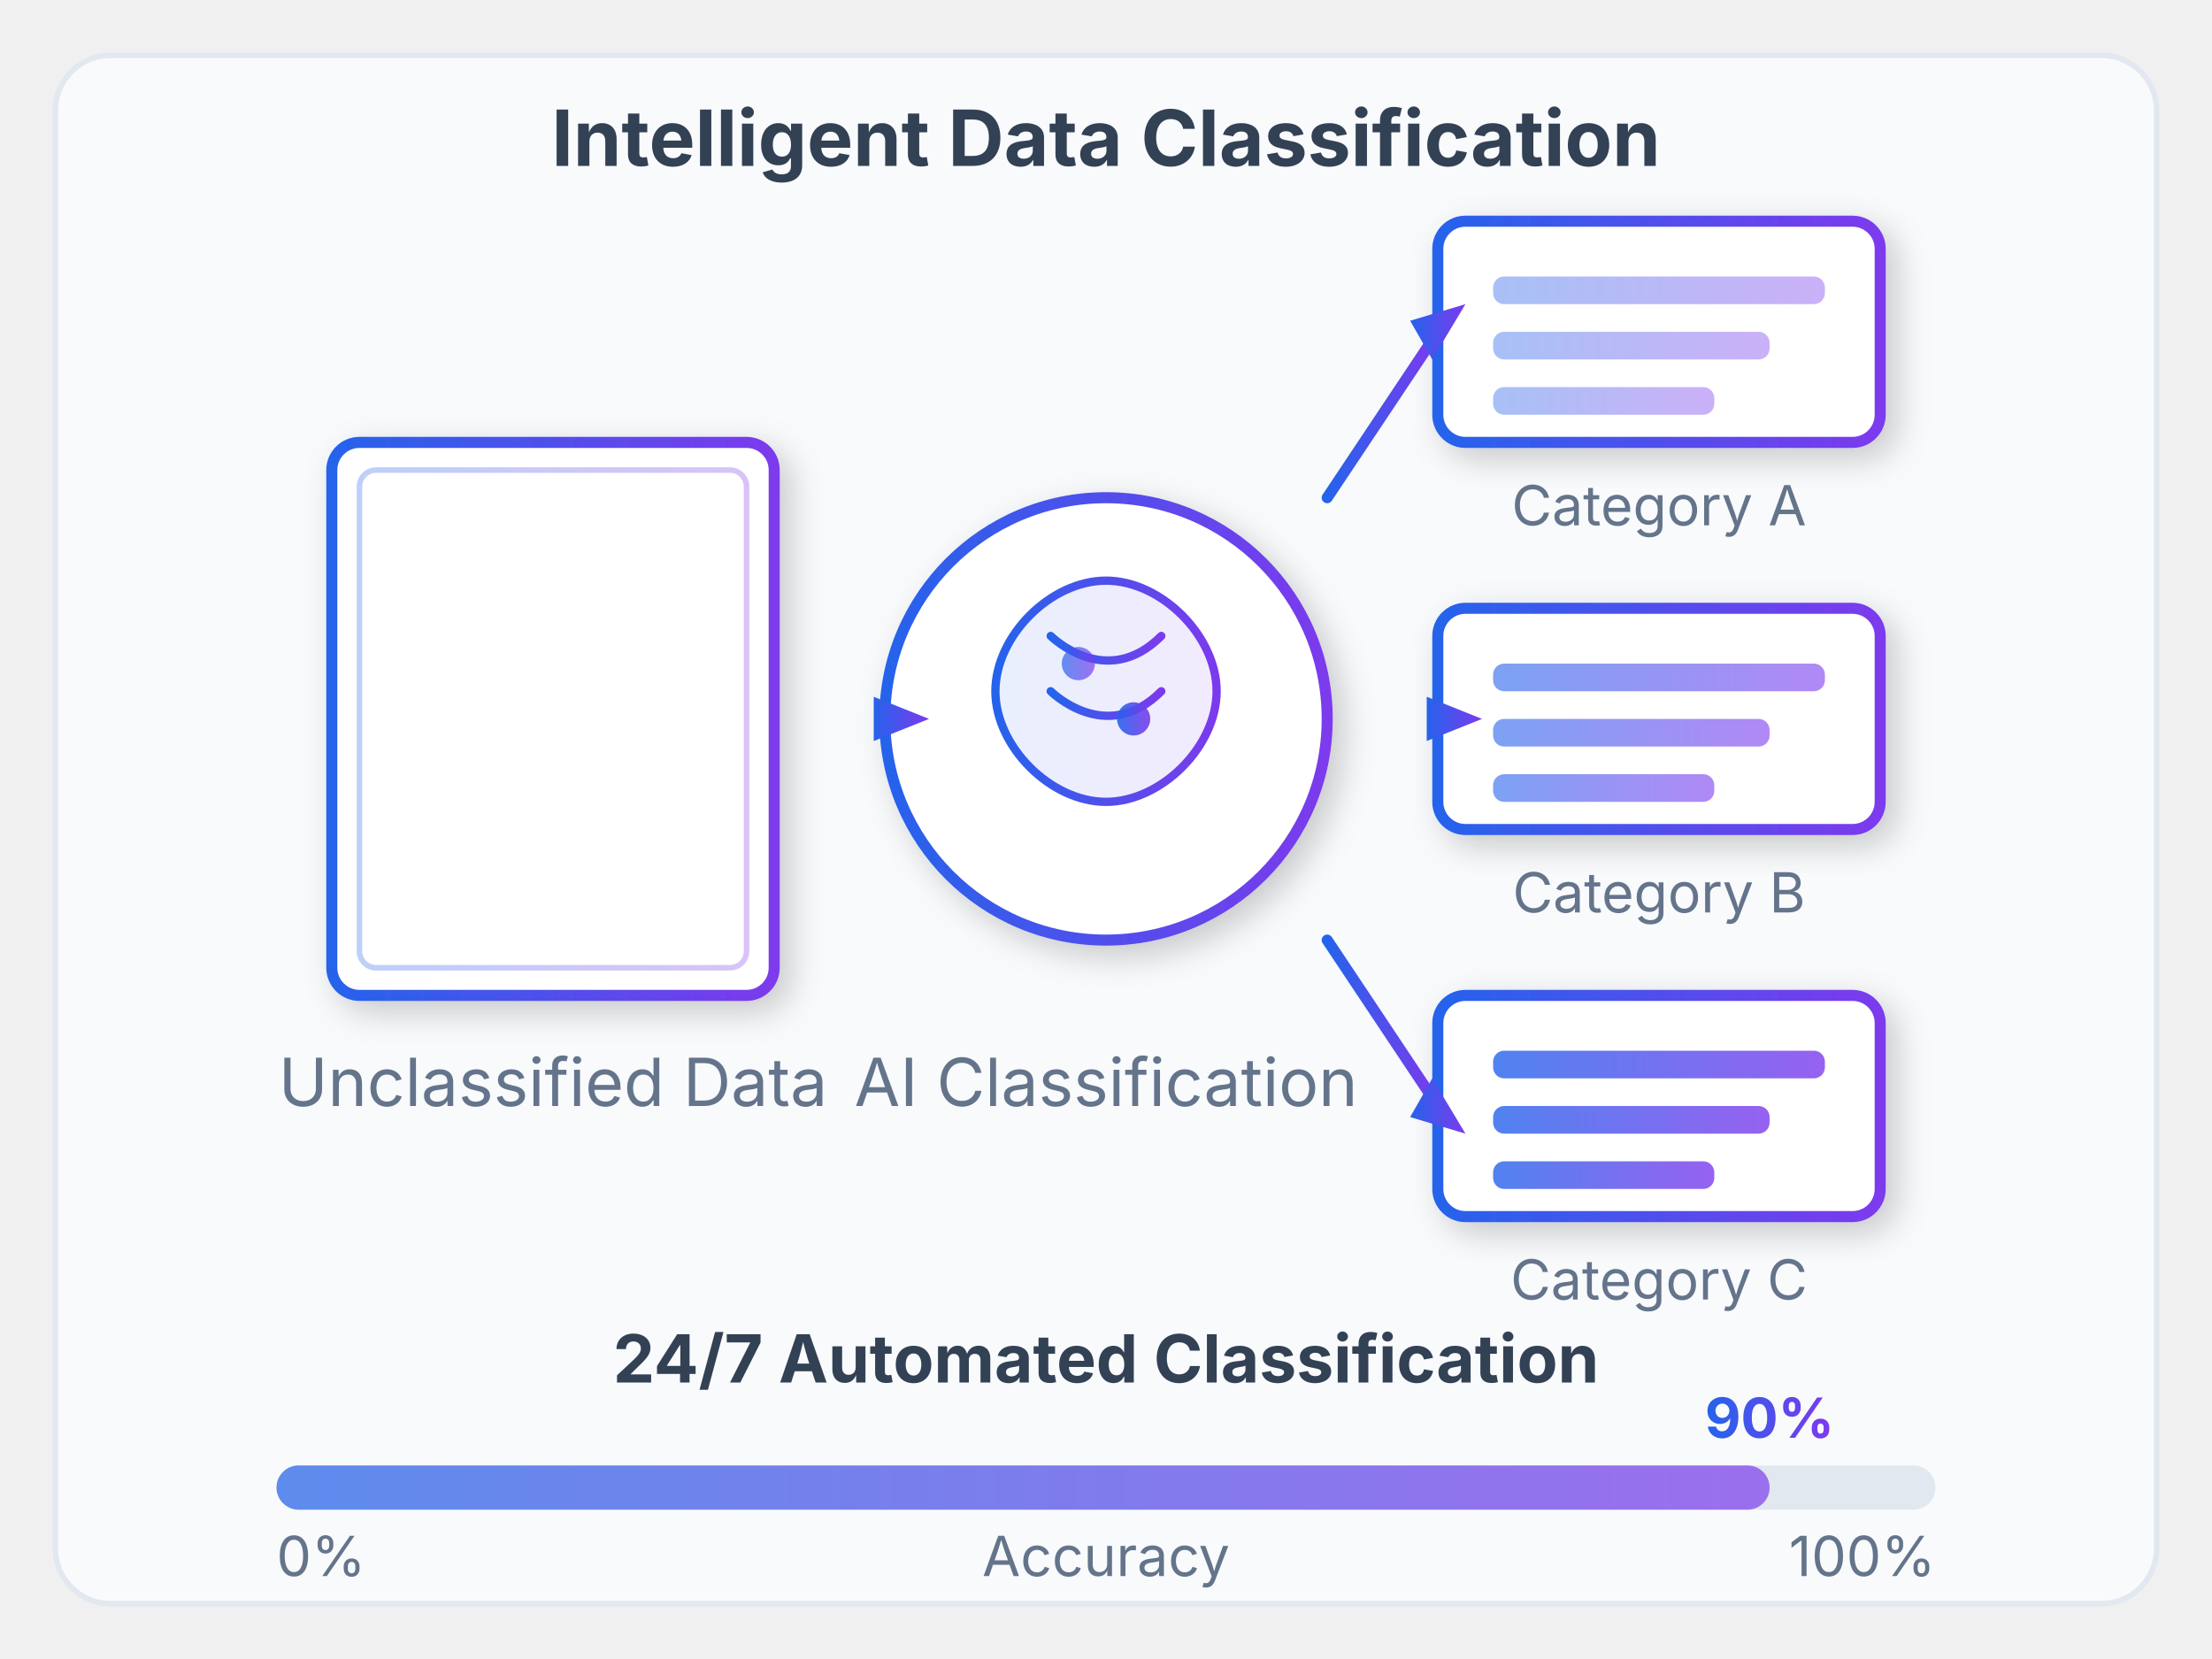
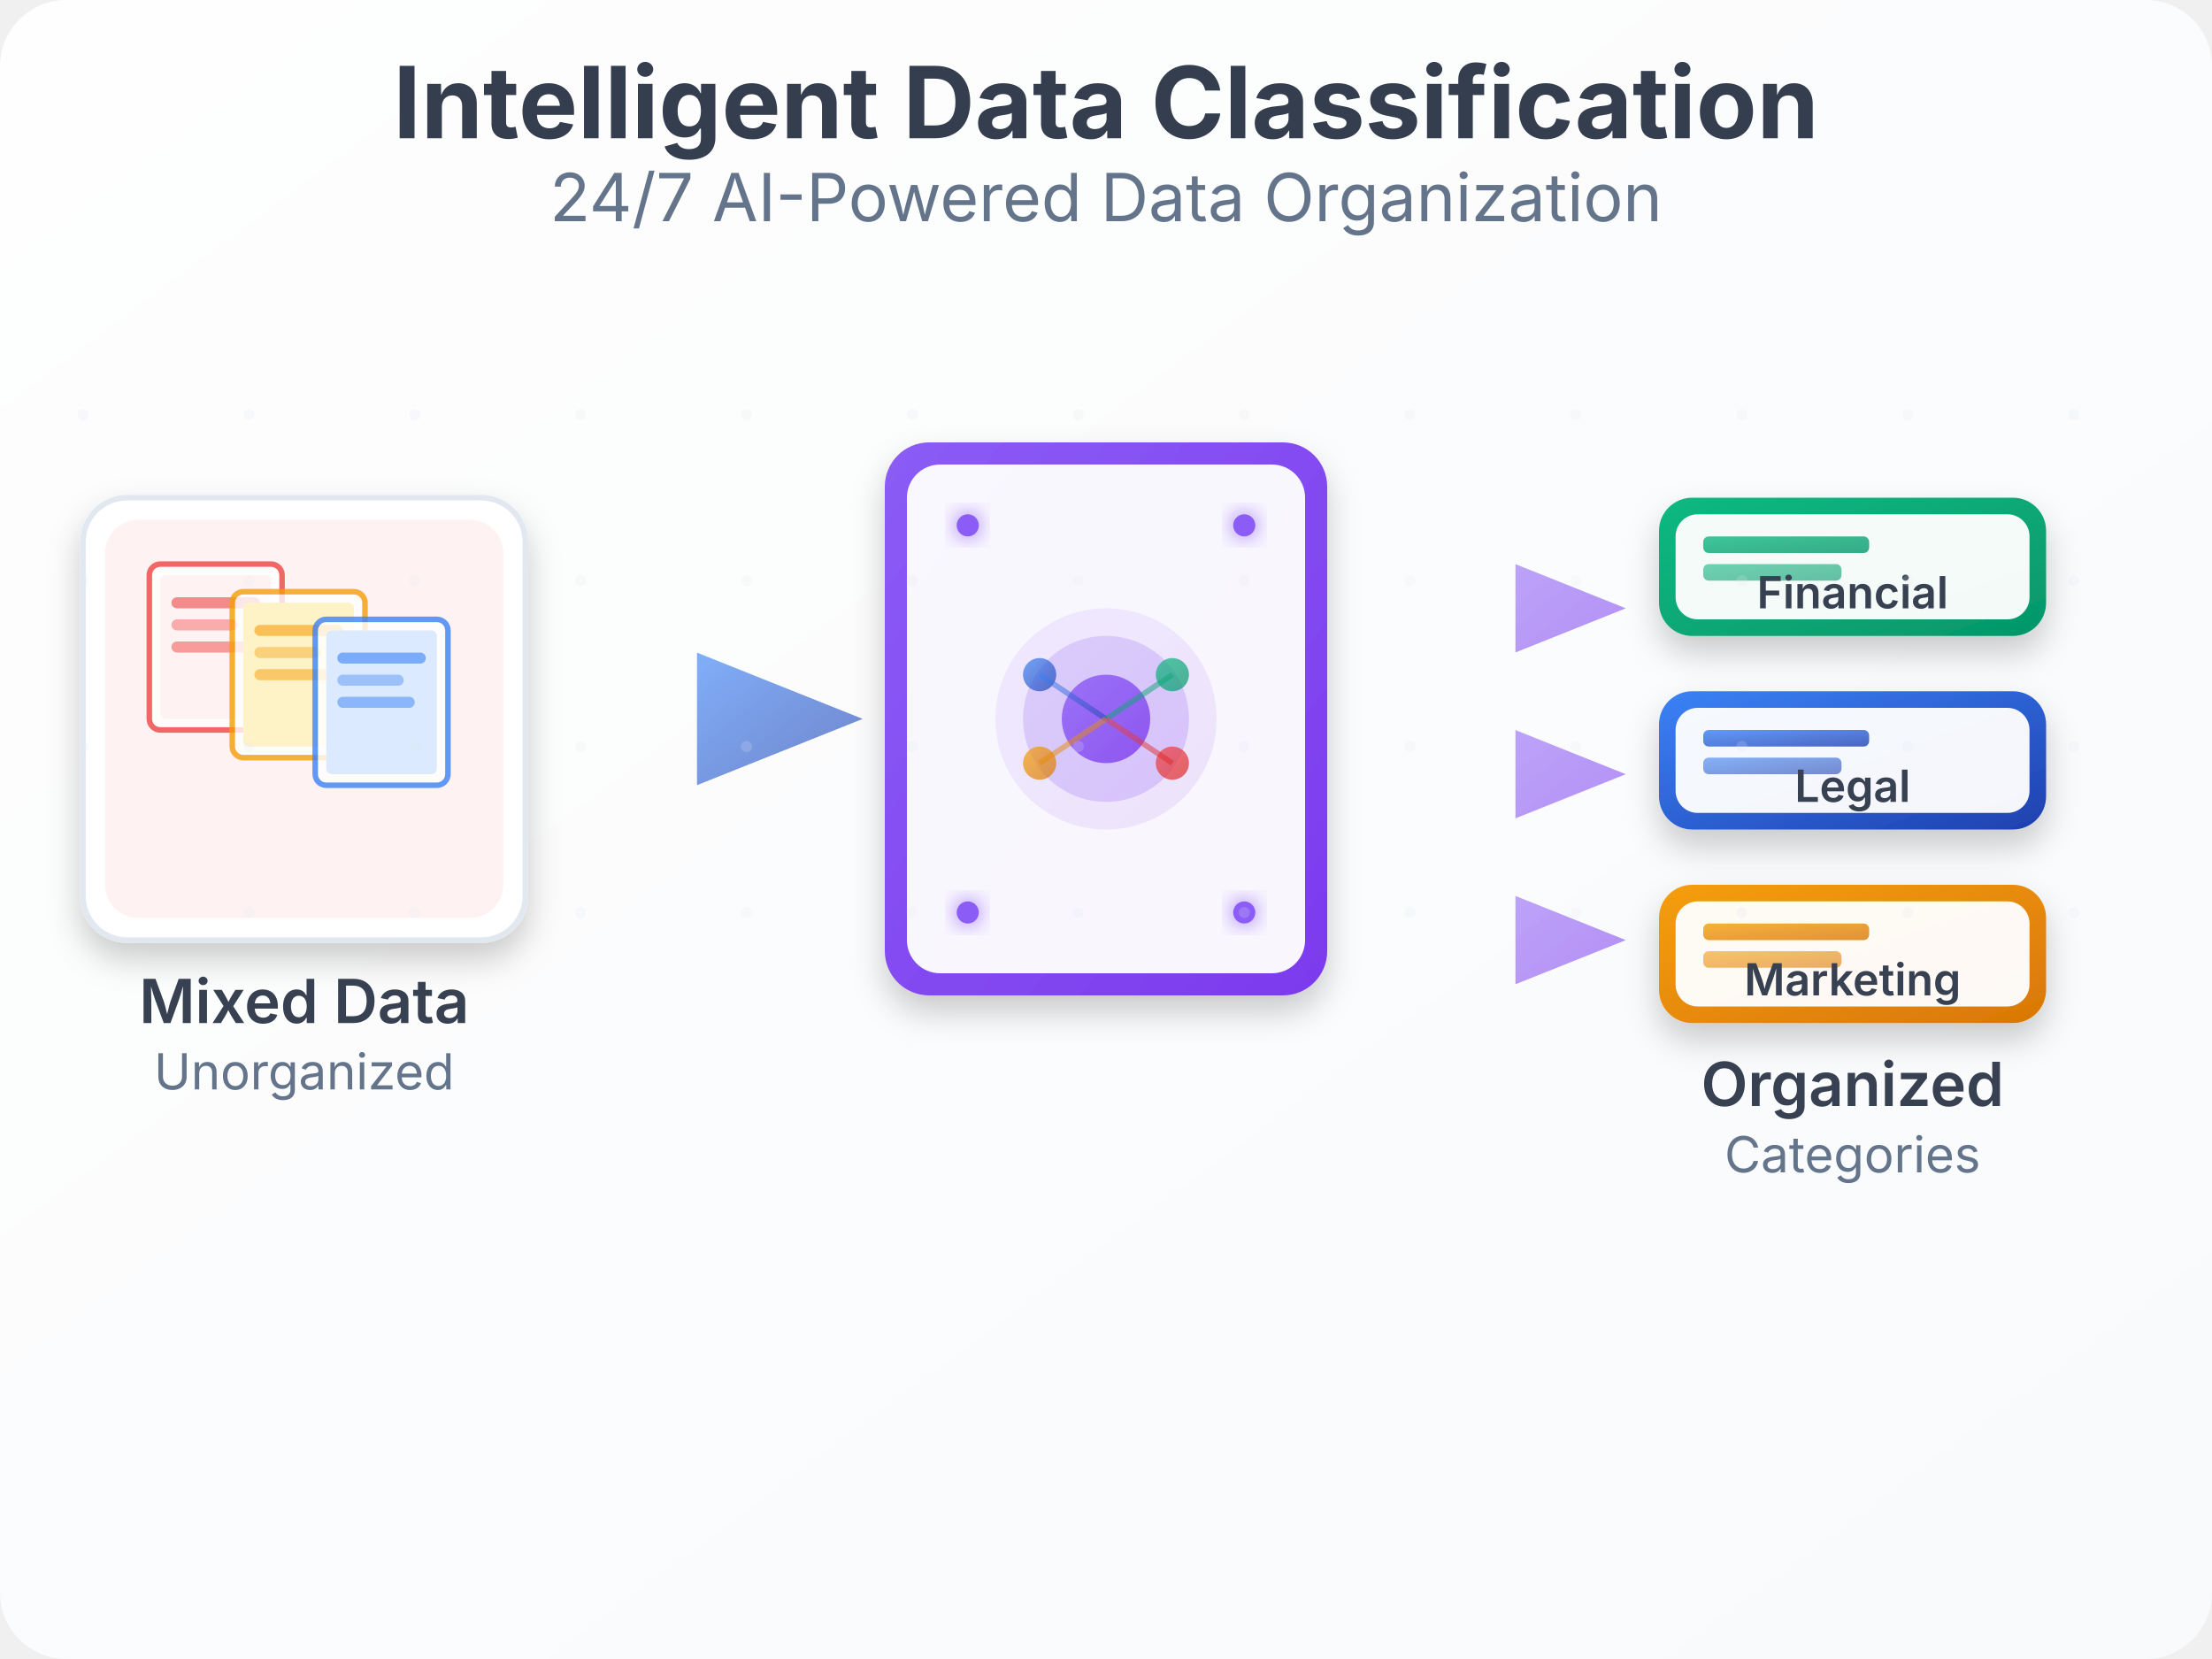
<svg xmlns="http://www.w3.org/2000/svg" width="400" height="300" viewBox="0 0 400 300">
  <defs>
-     <linearGradient id="gradient" x1="0%" y1="0%" x2="100%" y2="0%">
-       <stop offset="0%" style="stop-color:#2563eb;stop-opacity:1" />
+     <linearGradient id="bgGradient" x1="0%" y1="0%" x2="100%" y2="100%">
+       <stop offset="0%" style="stop-color:#fefefe;stop-opacity:1" />
+       <stop offset="100%" style="stop-color:#f8fafc;stop-opacity:1" />
+     </linearGradient>
+     <linearGradient id="primaryGradient" x1="0%" y1="0%" x2="100%" y2="100%">
+       <stop offset="0%" style="stop-color:#3b82f6;stop-opacity:1" />
+       <stop offset="100%" style="stop-color:#1e40af;stop-opacity:1" />
+     </linearGradient>
+     <linearGradient id="secondaryGradient" x1="0%" y1="0%" x2="100%" y2="100%">
+       <stop offset="0%" style="stop-color:#8b5cf6;stop-opacity:1" />
      <stop offset="100%" style="stop-color:#7c3aed;stop-opacity:1" />
    </linearGradient>
-     <filter id="shadow" x="-20%" y="-20%" width="140%" height="140%">
+     <linearGradient id="successGradient" x1="0%" y1="0%" x2="100%" y2="100%">
+       <stop offset="0%" style="stop-color:#10b981;stop-opacity:1" />
+       <stop offset="100%" style="stop-color:#059669;stop-opacity:1" />
+     </linearGradient>
+     <linearGradient id="warningGradient" x1="0%" y1="0%" x2="100%" y2="100%">
+       <stop offset="0%" style="stop-color:#f59e0b;stop-opacity:1" />
+       <stop offset="100%" style="stop-color:#d97706;stop-opacity:1" />
+     </linearGradient>
+     <linearGradient id="errorGradient" x1="0%" y1="0%" x2="100%" y2="100%">
+       <stop offset="0%" style="stop-color:#ef4444;stop-opacity:1" />
+       <stop offset="100%" style="stop-color:#dc2626;stop-opacity:1" />
+     </linearGradient>
+     <filter id="softShadow" x="-50%" y="-50%" width="200%" height="200%">
      <feGaussianBlur in="SourceAlpha" stdDeviation="3" />
-       <feOffset dx="2" dy="2" result="offsetblur" />
+       <feOffset dx="0" dy="3" result="offsetblur" />
      <feComponentTransfer>
        <feFuncA type="linear" slope="0.2" />
      </feComponentTransfer>
      <feMerge>
        <feMergeNode />
        <feMergeNode in="SourceGraphic" />
      </feMerge>
    </filter>
+     <filter id="glow" x="-50%" y="-50%" width="200%" height="200%">
+       <feGaussianBlur stdDeviation="2" result="coloredBlur" />
+       <feMerge>
+         <feMergeNode in="coloredBlur" />
+         <feMergeNode in="SourceGraphic" />
+       </feMerge>
+     </filter>
+     <marker id="arrowBlue" markerWidth="10" markerHeight="8" refX="8" refY="4" orient="auto">
+       <polygon points="0,0 0,8 10,4" fill="url(#primaryGradient)" opacity="0.8" />
+     </marker>
+     <marker id="arrowPurple" markerWidth="10" markerHeight="8" refX="8" refY="4" orient="auto">
+       <polygon points="0,0 0,8 10,4" fill="url(#secondaryGradient)" opacity="0.8" />
+     </marker>
  </defs>
-   <rect x="10" y="10" width="380" height="280" rx="10" fill="#f8fafc" stroke="#e2e8f0" stroke-width="1" />
-   <g transform="translate(60, 80)">
-     <rect x="0" y="0" width="80" height="100" rx="5" fill="white" stroke="url(#gradient)" stroke-width="2" filter="url(#shadow)" />
-     <rect x="5" y="5" width="70" height="90" rx="3" fill="none" stroke="url(#gradient)" stroke-width="1" stroke-opacity="0.3" />
-     <text x="40" y="120" text-anchor="middle" font-family="Inter, sans-serif" font-size="12" fill="#64748b">Unclassified Data</text>
-     <line x1="15" y1="20" x2="65" y2="20" stroke="url(#gradient)" stroke-width="1" stroke-opacity="0.4" />
-     <line x1="15" y1="30" x2="65" y2="30" stroke="url(#gradient)" stroke-width="1" stroke-opacity="0.4" />
-     <line x1="15" y1="40" x2="55" y2="40" stroke="url(#gradient)" stroke-width="1" stroke-opacity="0.4" />
-     <line x1="15" y1="60" x2="65" y2="60" stroke="url(#gradient)" stroke-width="1" stroke-opacity="0.4" />
-     <line x1="15" y1="70" x2="65" y2="70" stroke="url(#gradient)" stroke-width="1" stroke-opacity="0.4" />
-     <line x1="15" y1="80" x2="55" y2="80" stroke="url(#gradient)" stroke-width="1" stroke-opacity="0.4" />
+   <rect width="400" height="300" fill="url(#bgGradient)" rx="12" />
+   <text x="200" y="25" text-anchor="middle" font-family="Inter, -apple-system, sans-serif" font-size="18" font-weight="700" fill="#1e293b" opacity="0.9">Intelligent Data Classification</text>
+   <text x="200" y="40" text-anchor="middle" font-family="Inter, -apple-system, sans-serif" font-size="12" font-weight="400" fill="#64748b">24/7 AI-Powered Data Organization</text>
+   <g transform="translate(15, 90)">
+     <rect x="0" y="0" width="80" height="80" fill="white" rx="8" stroke="#e2e8f0" stroke-width="1" filter="url(#softShadow)" />
+     <rect x="4" y="4" width="72" height="72" fill="#fef2f2" rx="6" />
+     <g transform="translate(12, 12)">
+       <rect x="0" y="0" width="24" height="30" fill="white" rx="2" stroke="#ef4444" stroke-width="1" opacity="0.8" />
+       <rect x="2" y="2" width="20" height="26" fill="#fef2f2" rx="1" />
+       <rect x="4" y="6" width="16" height="2" fill="#ef4444" opacity="0.6" rx="1" />
+       <rect x="4" y="10" width="12" height="2" fill="#ef4444" opacity="0.4" rx="1" />
+       <rect x="4" y="14" width="14" height="2" fill="#ef4444" opacity="0.5" rx="1" />
+       <rect x="15" y="5" width="24" height="30" fill="white" rx="2" stroke="#f59e0b" stroke-width="1" opacity="0.8" />
+       <rect x="17" y="7" width="20" height="26" fill="#fef3c7" rx="1" />
+       <rect x="19" y="11" width="16" height="2" fill="#f59e0b" opacity="0.6" rx="1" />
+       <rect x="19" y="15" width="12" height="2" fill="#f59e0b" opacity="0.4" rx="1" />
+       <rect x="19" y="19" width="14" height="2" fill="#f59e0b" opacity="0.5" rx="1" />
+       <rect x="30" y="10" width="24" height="30" fill="white" rx="2" stroke="#3b82f6" stroke-width="1" opacity="0.8" />
+       <rect x="32" y="12" width="20" height="26" fill="#dbeafe" rx="1" />
+       <rect x="34" y="16" width="16" height="2" fill="#3b82f6" opacity="0.6" rx="1" />
+       <rect x="34" y="20" width="12" height="2" fill="#3b82f6" opacity="0.4" rx="1" />
+       <rect x="34" y="24" width="14" height="2" fill="#3b82f6" opacity="0.5" rx="1" />
+     </g>
+     <text x="40" y="95" text-anchor="middle" font-family="Inter, -apple-system, sans-serif" font-size="11" font-weight="600" fill="#374151">Mixed Data</text>
+     <text x="40" y="107" text-anchor="middle" font-family="Inter, -apple-system, sans-serif" font-size="9" fill="#64748b">Unorganized</text>
  </g>
  <g transform="translate(160, 80)">
-     <circle cx="40" cy="50" r="40" fill="white" stroke="url(#gradient)" stroke-width="2" filter="url(#shadow)" />
-     <text x="40" y="120" text-anchor="middle" font-family="Inter, sans-serif" font-size="12" fill="#64748b">AI Classification</text>
-     <path d="M40,25 C50,25 60,35 60,45 C60,55 50,65 40,65 C30,65 20,55 20,45 C20,35 30,25 40,25 Z" fill="url(#gradient)" fill-opacity="0.1" stroke="url(#gradient)" stroke-width="1.5" />
-     <path d="M30,35 C30,35 40,45 50,35" fill="none" stroke="url(#gradient)" stroke-width="1.5" stroke-linecap="round" />
-     <path d="M30,45 C30,45 40,55 50,45" fill="none" stroke="url(#gradient)" stroke-width="1.5" stroke-linecap="round" />
-     <path d="M40,25 L40,65" fill="none" stroke="url(#gradient)" stroke-width="1.5" />
-     <circle cx="35" cy="40" r="3" fill="url(#gradient)" fill-opacity="0.7" />
-     <circle cx="45" cy="50" r="3" fill="url(#gradient)" fill-opacity="0.9" />
+     <rect x="0" y="0" width="80" height="100" fill="url(#secondaryGradient)" rx="8" filter="url(#softShadow)" />
+     <rect x="4" y="4" width="72" height="92" fill="white" fill-opacity="0.95" rx="6" />
+     <g transform="translate(40, 50)">
+       <circle cx="0" cy="0" r="20" fill="url(#secondaryGradient)" opacity="0.1" />
+       <circle cx="0" cy="0" r="15" fill="url(#secondaryGradient)" opacity="0.2" />
+       <circle cx="0" cy="0" r="8" fill="url(#secondaryGradient)" opacity="0.8" />
+       <circle cx="-12" cy="-8" r="3" fill="url(#primaryGradient)" opacity="0.7">
+         <animate attributeName="opacity" values="0.4;1;0.4" dur="2s" repeatCount="indefinite" />
+       </circle>
+       <circle cx="12" cy="-8" r="3" fill="url(#successGradient)" opacity="0.7">
+         <animate attributeName="opacity" values="1;0.4;1" dur="2s" repeatCount="indefinite" />
+       </circle>
+       <circle cx="-12" cy="8" r="3" fill="url(#warningGradient)" opacity="0.7">
+         <animate attributeName="opacity" values="0.6;1;0.6" dur="1.5s" repeatCount="indefinite" />
+       </circle>
+       <circle cx="12" cy="8" r="3" fill="url(#errorGradient)" opacity="0.7">
+         <animate attributeName="opacity" values="1;0.6;1" dur="1.5s" repeatCount="indefinite" />
+       </circle>
+       <path d="M-12,-8 L0,0" stroke="url(#primaryGradient)" stroke-width="1" opacity="0.5" />
+       <path d="M12,-8 L0,0" stroke="url(#successGradient)" stroke-width="1" opacity="0.5" />
+       <path d="M-12,8 L0,0" stroke="url(#warningGradient)" stroke-width="1" opacity="0.5" />
+       <path d="M12,8 L0,0" stroke="url(#errorGradient)" stroke-width="1" opacity="0.5" />
+     </g>
+     <circle cx="15" cy="15" r="2" fill="#8b5cf6" filter="url(#glow)">
+       <animate attributeName="opacity" values="0.3;1;0.3" dur="1s" repeatCount="indefinite" />
+     </circle>
+     <circle cx="65" cy="15" r="2" fill="#8b5cf6" filter="url(#glow)">
+       <animate attributeName="opacity" values="1;0.3;1" dur="1s" repeatCount="indefinite" />
+     </circle>
+     <circle cx="15" cy="85" r="2" fill="#8b5cf6" filter="url(#glow)">
+       <animate attributeName="opacity" values="0.5;1;0.5" dur="1.2s" repeatCount="indefinite" />
+     </circle>
+     <circle cx="65" cy="85" r="2" fill="#8b5cf6" filter="url(#glow)">
+       <animate attributeName="opacity" values="1;0.5;1" dur="1.2s" repeatCount="indefinite" />
+     </circle>
  </g>
-   <g transform="translate(260, 40)">
-     <rect x="0" y="0" width="80" height="40" rx="5" fill="white" stroke="url(#gradient)" stroke-width="2" filter="url(#shadow)" />
-     <rect x="10" y="10" width="60" height="5" rx="2" fill="url(#gradient)" fill-opacity="0.4" />
-     <rect x="10" y="20" width="50" height="5" rx="2" fill="url(#gradient)" fill-opacity="0.4" />
-     <rect x="10" y="30" width="40" height="5" rx="2" fill="url(#gradient)" fill-opacity="0.4" />
-     <text x="40" y="55" text-anchor="middle" font-family="Inter, sans-serif" font-size="10" fill="#64748b">Category A</text>
-     <rect x="0" y="70" width="80" height="40" rx="5" fill="white" stroke="url(#gradient)" stroke-width="2" filter="url(#shadow)" />
-     <rect x="10" y="80" width="60" height="5" rx="2" fill="url(#gradient)" fill-opacity="0.6" />
-     <rect x="10" y="90" width="50" height="5" rx="2" fill="url(#gradient)" fill-opacity="0.6" />
-     <rect x="10" y="100" width="40" height="5" rx="2" fill="url(#gradient)" fill-opacity="0.6" />
-     <text x="40" y="125" text-anchor="middle" font-family="Inter, sans-serif" font-size="10" fill="#64748b">Category B</text>
-     <rect x="0" y="140" width="80" height="40" rx="5" fill="white" stroke="url(#gradient)" stroke-width="2" filter="url(#shadow)" />
-     <rect x="10" y="150" width="60" height="5" rx="2" fill="url(#gradient)" fill-opacity="0.8" />
-     <rect x="10" y="160" width="50" height="5" rx="2" fill="url(#gradient)" fill-opacity="0.8" />
-     <rect x="10" y="170" width="40" height="5" rx="2" fill="url(#gradient)" fill-opacity="0.8" />
-     <text x="40" y="195" text-anchor="middle" font-family="Inter, sans-serif" font-size="10" fill="#64748b">Category C</text>
+   <g transform="translate(300, 90)">
+     <rect x="0" y="0" width="70" height="25" fill="url(#successGradient)" rx="6" filter="url(#softShadow)" />
+     <rect x="3" y="3" width="64" height="19" fill="white" fill-opacity="0.95" rx="4" />
+     <rect x="8" y="7" width="30" height="3" fill="url(#successGradient)" opacity="0.8" rx="1" />
+     <rect x="8" y="12" width="25" height="3" fill="url(#successGradient)" opacity="0.6" rx="1" />
+     <text x="35" y="20" text-anchor="middle" font-family="Inter, -apple-system, sans-serif" font-size="8" font-weight="600" fill="#374151">Financial</text>
+     <rect x="0" y="35" width="70" height="25" fill="url(#primaryGradient)" rx="6" filter="url(#softShadow)" />
+     <rect x="3" y="38" width="64" height="19" fill="white" fill-opacity="0.95" rx="4" />
+     <rect x="8" y="42" width="30" height="3" fill="url(#primaryGradient)" opacity="0.8" rx="1" />
+     <rect x="8" y="47" width="25" height="3" fill="url(#primaryGradient)" opacity="0.6" rx="1" />
+     <text x="35" y="55" text-anchor="middle" font-family="Inter, -apple-system, sans-serif" font-size="8" font-weight="600" fill="#374151">Legal</text>
+     <rect x="0" y="70" width="70" height="25" fill="url(#warningGradient)" rx="6" filter="url(#softShadow)" />
+     <rect x="3" y="73" width="64" height="19" fill="white" fill-opacity="0.95" rx="4" />
+     <rect x="8" y="77" width="30" height="3" fill="url(#warningGradient)" opacity="0.8" rx="1" />
+     <rect x="8" y="82" width="25" height="3" fill="url(#warningGradient)" opacity="0.6" rx="1" />
+     <text x="35" y="90" text-anchor="middle" font-family="Inter, -apple-system, sans-serif" font-size="8" font-weight="600" fill="#374151">Marketing</text>
+     <text x="35" y="110" text-anchor="middle" font-family="Inter, -apple-system, sans-serif" font-size="11" font-weight="600" fill="#374151">Organized</text>
+     <text x="35" y="122" text-anchor="middle" font-family="Inter, -apple-system, sans-serif" font-size="9" fill="#64748b">Categories</text>
  </g>
-   <path d="M140,130 L160,130" stroke="url(#gradient)" stroke-width="2" stroke-linecap="round" />
-   <polygon points="158,126 168,130 158,134" fill="url(#gradient)" />
-   <path d="M240,90 L260,60" stroke="url(#gradient)" stroke-width="2" stroke-linecap="round" />
-   <polygon points="255,58 265,55 259,65" fill="url(#gradient)" />
-   <path d="M240,130 L260,130" stroke="url(#gradient)" stroke-width="2" stroke-linecap="round" />
-   <polygon points="258,126 268,130 258,134" fill="url(#gradient)" />
-   <path d="M240,170 L260,200" stroke="url(#gradient)" stroke-width="2" stroke-linecap="round" />
-   <polygon points="255,202 265,205 259,195" fill="url(#gradient)" />
-   <text x="200" y="30" text-anchor="middle" font-family="Inter, sans-serif" font-size="14" font-weight="bold" fill="#334155">Intelligent Data Classification</text>
-   <g transform="translate(50, 250)">
-     <text x="150" y="0" text-anchor="middle" font-family="Inter, sans-serif" font-size="12" font-weight="bold" fill="#334155">24/7 Automated Classification</text>
-     <rect x="0" y="15" width="300" height="8" rx="4" fill="#e2e8f0" />
-     <rect x="0" y="15" width="270" height="8" rx="4" fill="url(#gradient)" fill-opacity="0.7" />
-     <text x="0" y="35" font-family="Inter, sans-serif" font-size="10" fill="#64748b">0%</text>
-     <text x="150" y="35" text-anchor="middle" font-family="Inter, sans-serif" font-size="10" fill="#64748b">Accuracy</text>
-     <text x="300" y="35" text-anchor="end" font-family="Inter, sans-serif" font-size="10" fill="#64748b">100%</text>
-     <text x="270" y="10" text-anchor="middle" font-family="Inter, sans-serif" font-size="10" font-weight="bold" fill="url(#gradient)">90%</text>
-   </g>
+   <path d="M100 130 L150 130" stroke="url(#primaryGradient)" stroke-width="3" fill="none" marker-end="url(#arrowBlue)" opacity="0.8">
+     <animate attributeName="stroke-dasharray" values="0,100;20,80;0,100" dur="2s" repeatCount="indefinite" />
+   </path>
+   <path d="M245 110 L290 110" stroke="url(#successGradient)" stroke-width="2" fill="none" marker-end="url(#arrowPurple)" opacity="0.7">
+     <animate attributeName="stroke-dasharray" values="0,100;15,85;0,100" dur="1.8s" begin="0.3s" repeatCount="indefinite" />
+   </path>
+   <path d="M245 140 L290 140" stroke="url(#primaryGradient)" stroke-width="2" fill="none" marker-end="url(#arrowPurple)" opacity="0.7">
+     <animate attributeName="stroke-dasharray" values="0,100;15,85;0,100" dur="1.8s" begin="0.6s" repeatCount="indefinite" />
+   </path>
+   <path d="M245 170 L290 170" stroke="url(#warningGradient)" stroke-width="2" fill="none" marker-end="url(#arrowPurple)" opacity="0.7">
+     <animate attributeName="stroke-dasharray" values="0,100;15,85;0,100" dur="1.8s" begin="0.9s" repeatCount="indefinite" />
+   </path>
+   <defs>
+     <pattern id="dots" patternUnits="userSpaceOnUse" width="30" height="30">
+       <circle cx="15" cy="15" r="1" fill="#e2e8f0" opacity="0.2" />
+     </pattern>
+   </defs>
+   <rect x="0" y="55" width="400" height="130" fill="url(#dots)" />
</svg>
